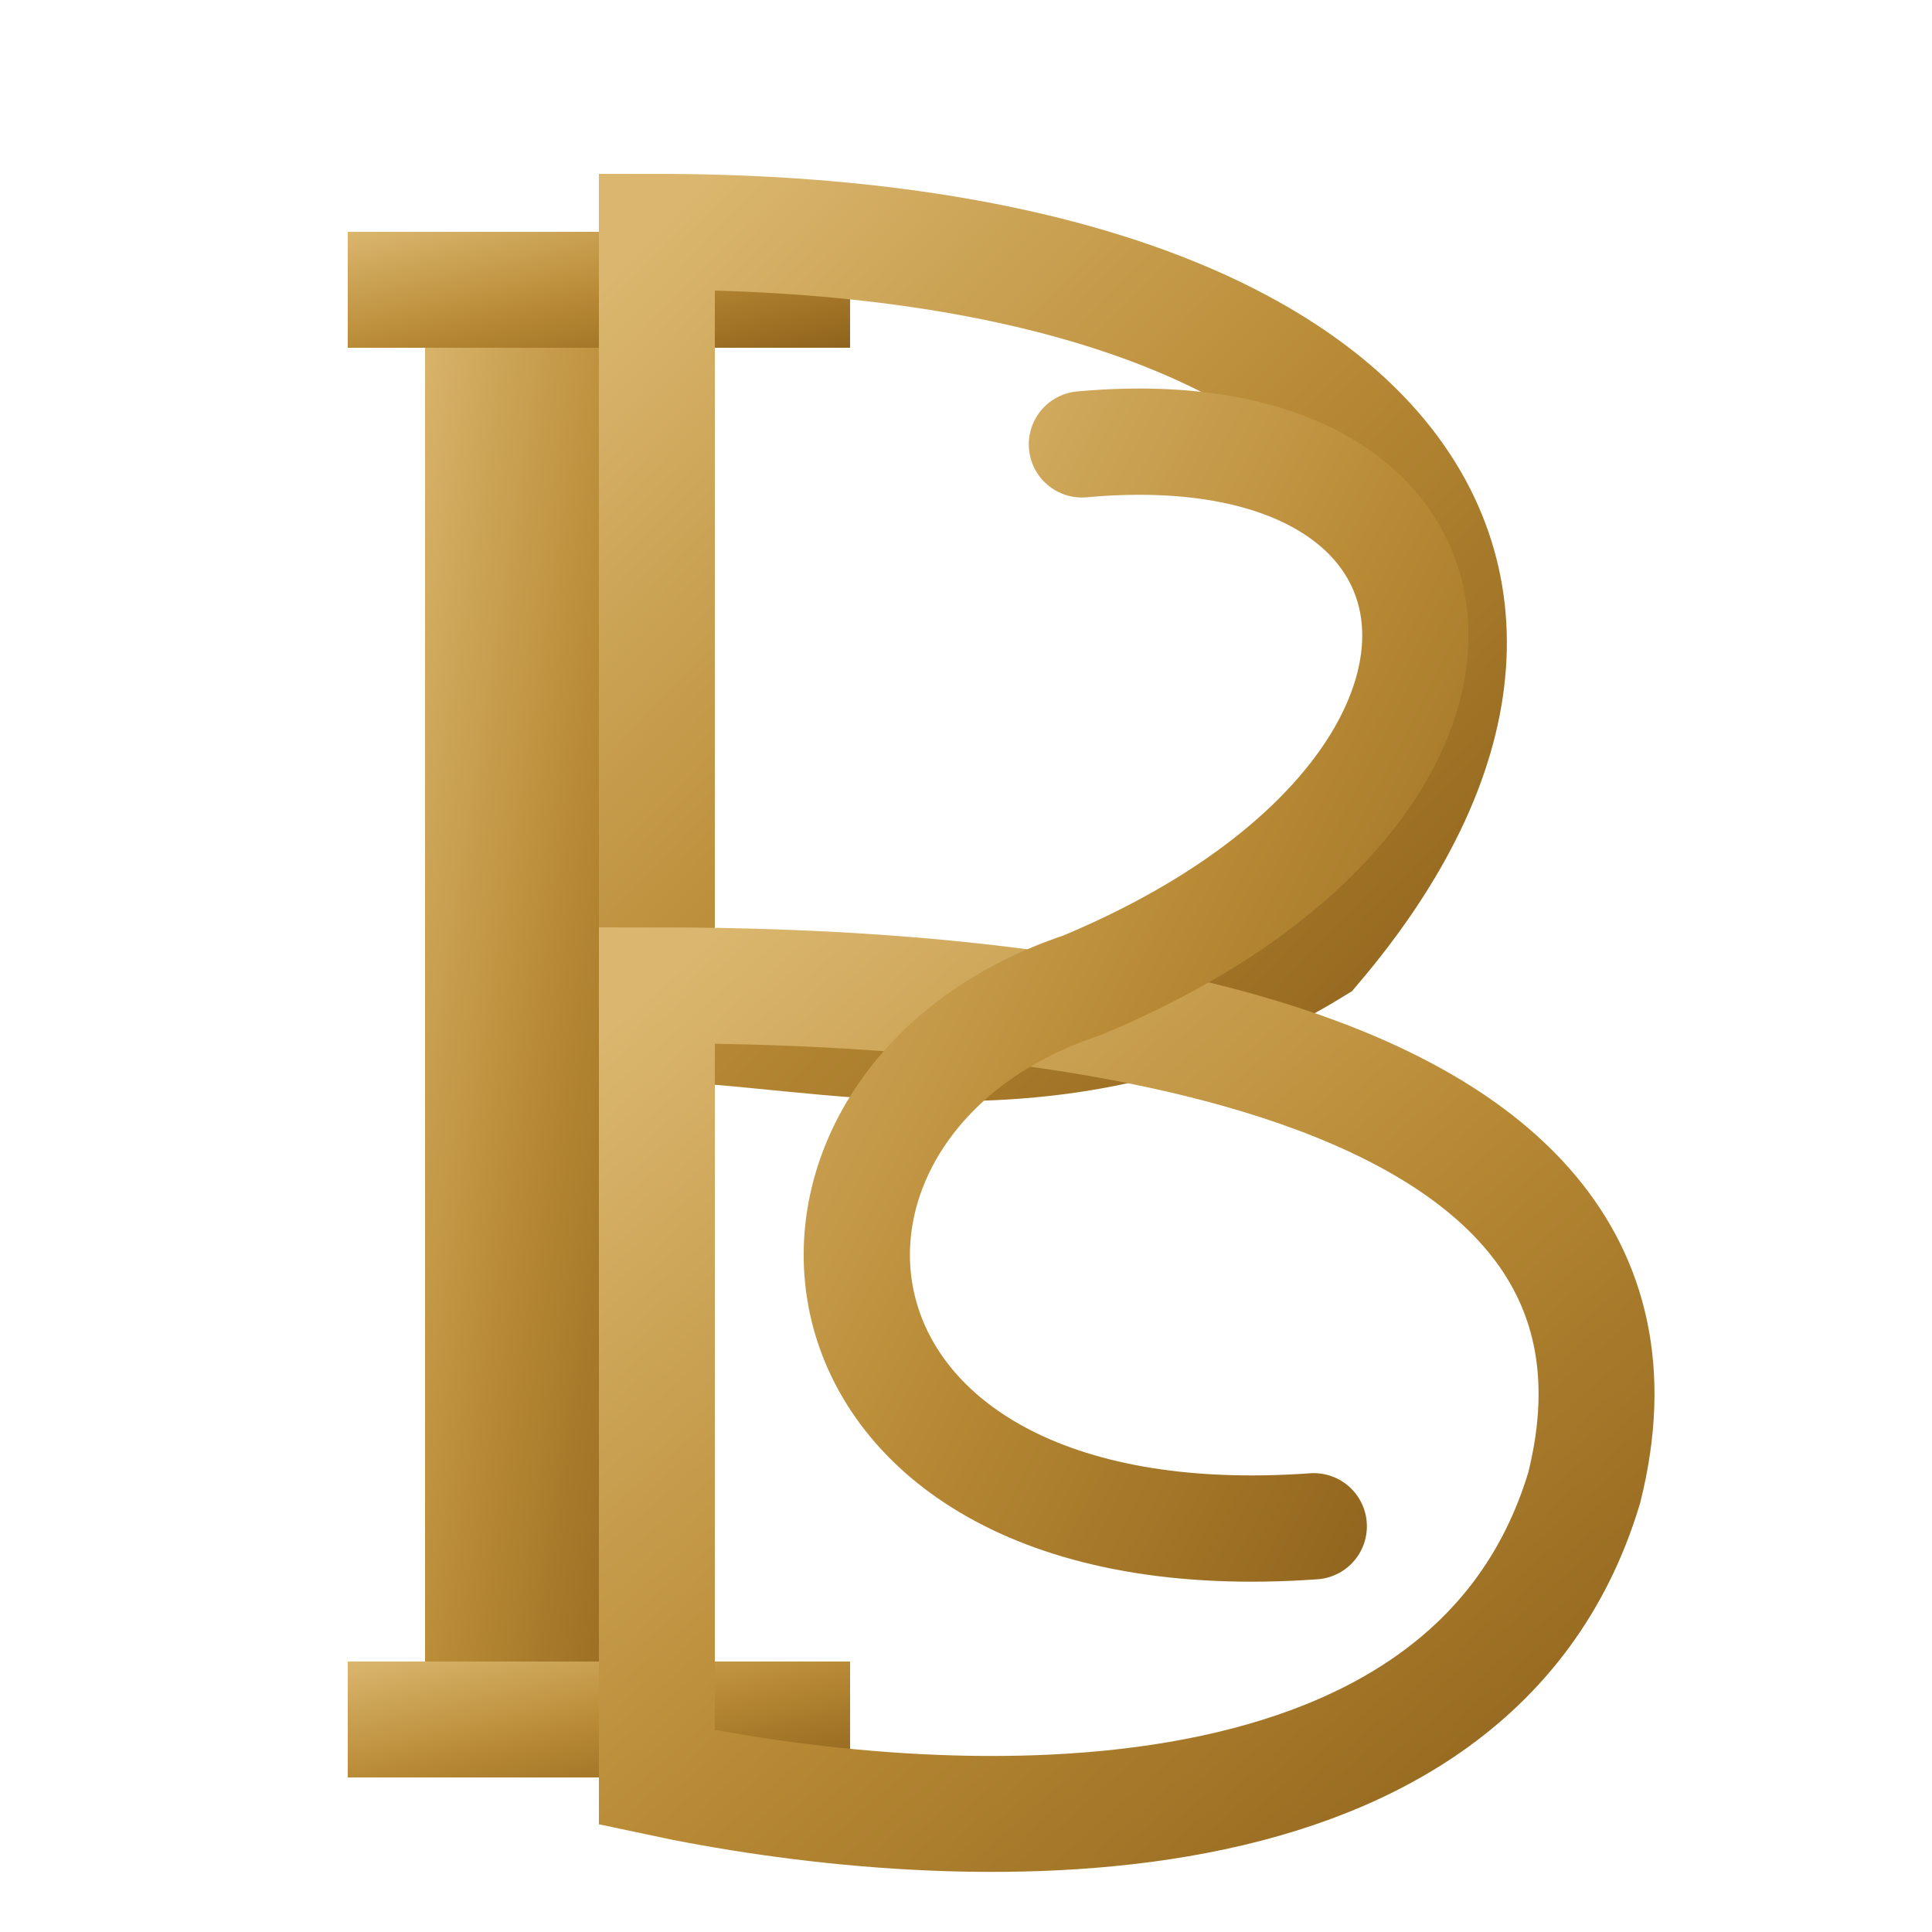
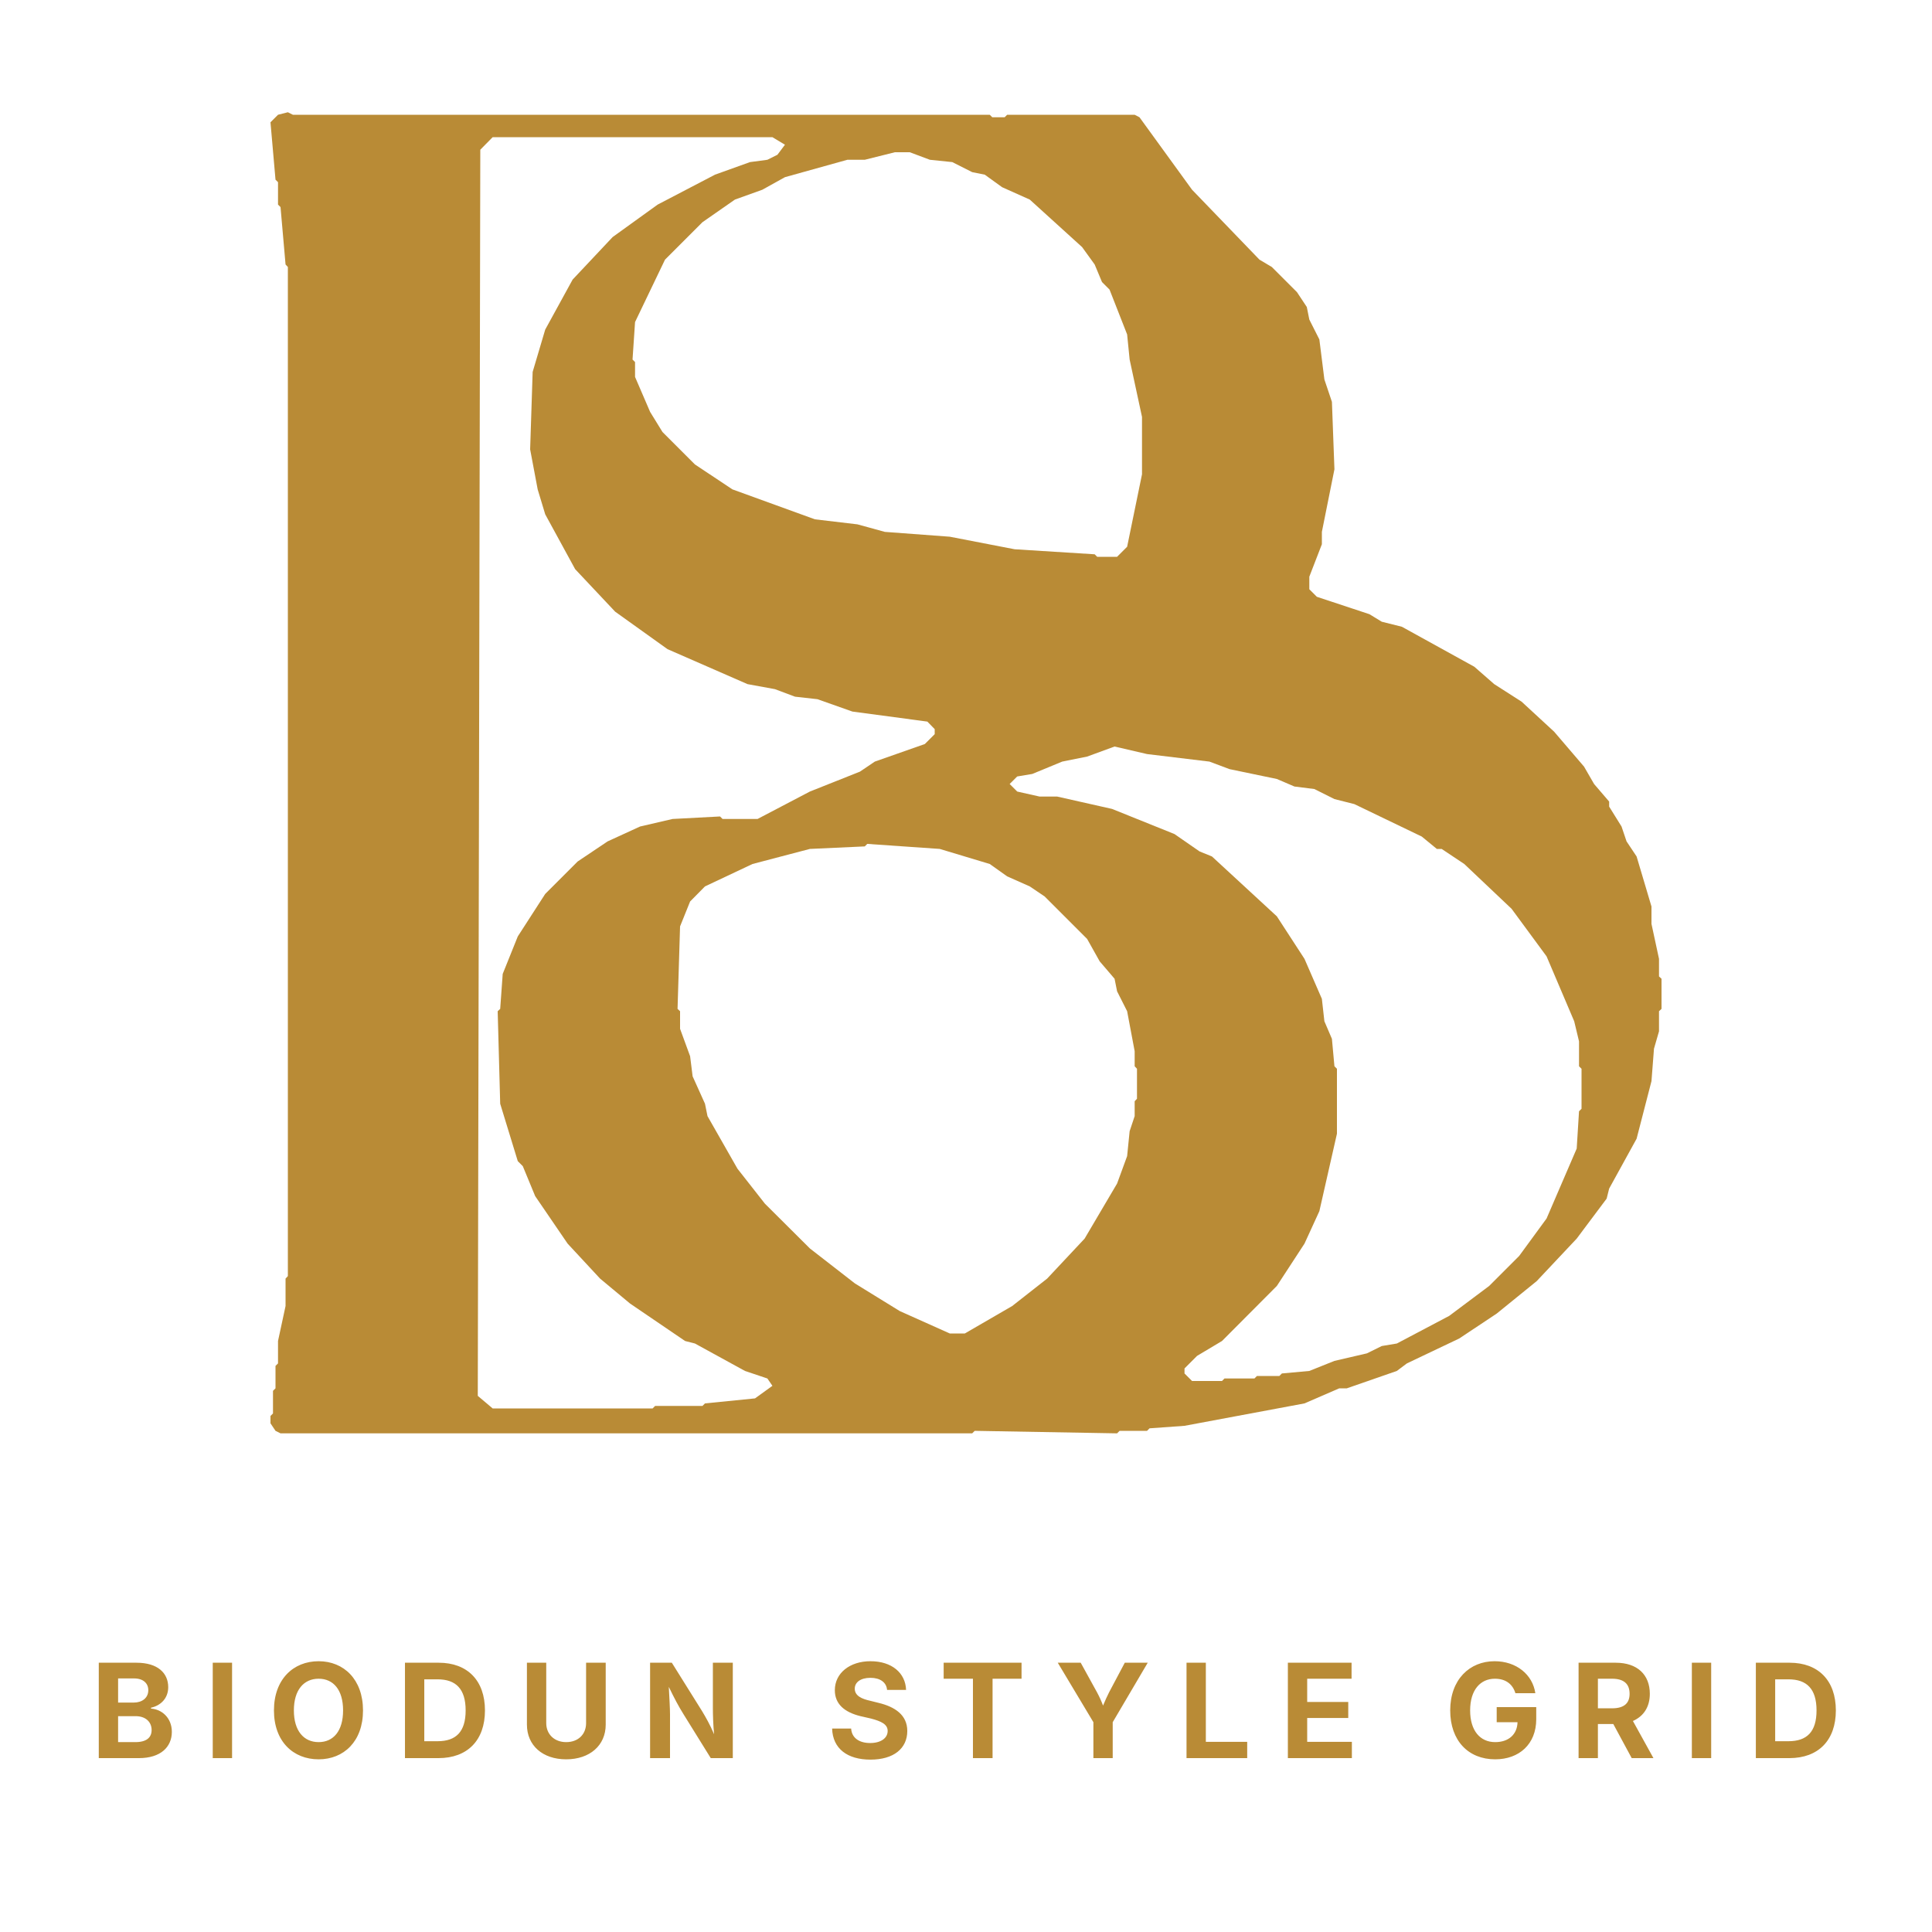
<svg xmlns="http://www.w3.org/2000/svg" viewBox="0 0 100 100" width="100%" height="100%">
-   <defs>
-     <linearGradient id="bsgGoldSymbol" x1="0%" y1="0%" x2="100%" y2="100%">
-       <stop offset="0%" stop-color="#DAB66E" />
-       <stop offset="50%" stop-color="#B98B36" />
-       <stop offset="100%" stop-color="#8F631C" />
-     </linearGradient>
-   </defs>
-   <g transform="translate(10, 7)">
-     <path d="M 12 5 L 24 5 L 24 85 L 12 85 Z" fill="url(#bsgGoldSymbol)" />
-     <path d="M 8 5 L 34 5 L 34 11 L 8 11 Z" fill="url(#bsgGoldSymbol)" />
-     <path d="M 8 79 L 34 79 L 34 85 L 8 85 Z" fill="url(#bsgGoldSymbol)" />
-     <path d="M 24 5 C 60 5, 75 22, 58 42 C 45 50, 32 46, 24 46 Z" fill="none" stroke="url(#bsgGoldSymbol)" stroke-width="6" />
-     <path d="M 24 44 C 40 44, 78 46, 72 70 C 66 90, 38 88, 24 85 Z" fill="none" stroke="url(#bsgGoldSymbol)" stroke-width="6" />
-     <path d="M 46 16 C 68 14, 70 34, 46 44 C 28 50, 30 74, 58 72" fill="none" stroke="url(#bsgGoldSymbol)" stroke-width="5.5" stroke-linecap="round" />
-   </g>
+   <path d="M 14.00 6.33 L 14.26 9.30 L 14.39 9.43 L 14.39 10.59 L 14.52 10.72 L 14.78 13.69 L 14.90 13.82 L 14.90 66.05 L 14.78 66.18 L 14.78 67.60 L 14.39 69.41 L 14.39 70.57 L 14.26 70.70 L 14.26 71.86 L 14.13 71.99 L 14.13 73.16 L 14.00 73.29 L 14.00 73.67 L 14.26 74.06 L 14.52 74.19 L 50.32 74.19 L 50.45 74.06 L 57.82 74.19 L 57.95 74.06 L 59.37 74.06 L 59.50 73.93 L 61.31 73.80 L 67.52 72.64 L 69.32 71.86 L 69.71 71.86 L 72.30 70.96 L 72.82 70.57 L 75.53 69.28 L 77.47 67.99 L 79.54 66.31 L 81.61 64.11 L 83.16 62.04 L 83.29 61.52 L 84.71 58.94 L 85.48 55.96 L 85.61 54.28 L 85.87 53.38 L 85.87 52.34 L 86.00 52.22 L 86.00 50.66 L 85.87 50.54 L 85.87 49.63 L 85.48 47.82 L 85.48 46.92 L 84.71 44.33 L 84.19 43.55 L 83.93 42.78 L 83.29 41.75 L 83.29 41.49 L 82.51 40.58 L 81.99 39.68 L 80.44 37.87 L 78.76 36.32 L 77.34 35.41 L 76.31 34.51 L 72.56 32.44 L 71.52 32.18 L 70.88 31.79 L 68.16 30.89 L 67.77 30.50 L 67.77 29.85 L 68.42 28.17 L 68.42 27.53 L 69.07 24.29 L 68.94 20.80 L 68.55 19.64 L 68.29 17.57 L 67.77 16.54 L 67.64 15.89 L 67.13 15.12 L 65.83 13.82 L 65.19 13.44 L 61.70 9.82 L 58.98 6.07 L 58.73 5.94 L 52.13 5.94 L 52.00 6.07 L 51.36 6.07 L 51.23 5.94 L 15.16 5.94 L 14.90 5.81 L 14.39 5.94 Z M 36.49 45.88 L 38.95 44.72 L 41.92 43.94 L 44.76 43.81 L 44.89 43.68 L 48.64 43.94 L 51.23 44.72 L 52.13 45.36 L 53.30 45.88 L 54.07 46.40 L 56.27 48.60 L 56.92 49.76 L 57.69 50.66 L 57.82 51.31 L 58.34 52.34 L 58.73 54.41 L 58.73 55.19 L 58.85 55.32 L 58.85 56.87 L 58.73 57.00 L 58.73 57.77 L 58.47 58.55 L 58.34 59.84 L 57.82 61.26 L 56.14 64.11 L 54.20 66.18 L 52.39 67.60 L 49.94 69.02 L 49.16 69.02 L 46.57 67.86 L 44.25 66.43 L 41.92 64.62 L 39.59 62.30 L 38.17 60.49 L 36.62 57.77 L 36.49 57.13 L 35.85 55.71 L 35.72 54.67 L 35.20 53.25 L 35.20 52.34 L 35.07 52.22 L 35.20 47.95 L 35.72 46.66 Z M 52.65 40.19 L 53.43 40.06 L 54.98 39.42 L 56.27 39.16 L 57.69 38.64 L 59.37 39.03 L 62.60 39.42 L 63.64 39.81 L 66.09 40.32 L 67.00 40.71 L 68.03 40.84 L 69.07 41.36 L 70.10 41.62 L 73.59 43.30 L 74.37 43.94 L 74.62 43.94 L 75.79 44.72 L 78.24 47.04 L 80.05 49.50 L 81.48 52.86 L 81.73 53.90 L 81.73 55.19 L 81.86 55.32 L 81.86 57.39 L 81.73 57.52 L 81.61 59.45 L 80.05 63.07 L 78.63 65.01 L 77.08 66.56 L 75.01 68.11 L 72.30 69.54 L 71.52 69.67 L 70.75 70.05 L 69.07 70.44 L 67.77 70.96 L 66.35 71.09 L 66.22 71.22 L 65.06 71.22 L 64.93 71.35 L 63.38 71.35 L 63.25 71.48 L 61.70 71.48 L 61.31 71.09 L 61.31 70.83 L 61.96 70.18 L 63.25 69.41 L 66.09 66.56 L 67.52 64.37 L 68.29 62.69 L 69.20 58.68 L 69.20 55.32 L 69.07 55.19 L 68.94 53.77 L 68.55 52.86 L 68.42 51.70 L 67.52 49.63 L 66.09 47.43 L 62.73 44.33 L 62.09 44.07 L 60.79 43.17 L 57.56 41.87 L 54.72 41.23 L 53.81 41.23 L 52.65 40.97 L 52.26 40.58 Z M 34.42 13.44 L 36.36 11.50 L 38.04 10.33 L 39.46 9.82 L 40.63 9.17 L 43.86 8.27 L 44.76 8.27 L 46.32 7.88 L 47.09 7.88 L 48.13 8.27 L 49.29 8.39 L 50.32 8.91 L 50.97 9.04 L 51.87 9.69 L 53.30 10.33 L 56.01 12.79 L 56.66 13.69 L 57.04 14.60 L 57.43 14.99 L 58.34 17.31 L 58.47 18.61 L 59.11 21.58 L 59.11 24.55 L 58.34 28.30 L 57.82 28.82 L 56.79 28.82 L 56.66 28.69 L 52.52 28.43 L 49.16 27.78 L 45.80 27.53 L 44.38 27.14 L 42.18 26.88 L 37.91 25.33 L 35.97 24.04 L 34.29 22.36 L 33.65 21.32 L 32.87 19.51 L 32.87 18.74 L 32.74 18.61 L 32.87 16.67 Z M 25.50 7.10 L 39.98 7.10 L 40.63 7.49 L 40.24 8.01 L 39.72 8.27 L 38.82 8.39 L 37.01 9.04 L 34.04 10.59 L 31.71 12.27 L 29.64 14.47 L 28.22 17.06 L 27.57 19.25 L 27.44 23.26 L 27.83 25.33 L 28.22 26.62 L 29.77 29.46 L 31.84 31.66 L 34.55 33.60 L 38.69 35.41 L 40.11 35.67 L 41.15 36.06 L 42.31 36.19 L 44.12 36.83 L 48.00 37.35 L 48.38 37.74 L 48.38 38.00 L 47.87 38.51 L 45.28 39.42 L 44.51 39.94 L 41.92 40.97 L 39.21 42.39 L 37.40 42.39 L 37.27 42.26 L 34.81 42.39 L 33.13 42.78 L 31.45 43.55 L 29.90 44.59 L 28.22 46.27 L 26.80 48.47 L 26.02 50.41 L 25.89 52.22 L 25.76 52.34 L 25.89 57.13 L 26.80 60.10 L 27.06 60.36 L 27.70 61.91 L 29.38 64.37 L 31.06 66.18 L 32.61 67.47 L 35.46 69.41 L 35.97 69.54 L 38.56 70.96 L 39.72 71.35 L 39.98 71.73 L 39.08 72.38 L 36.49 72.64 L 36.36 72.77 L 33.91 72.77 L 33.78 72.90 L 25.50 72.90 L 24.73 72.25 L 24.86 7.75 Z" fill="#B98B36" fill-rule="evenodd" />
+   <text x="50" y="91" font-family="'Plus Jakarta Sans', 'Inter', 'Montserrat', -apple-system, sans-serif" font-weight="700" font-size="6.8" letter-spacing="1.4" text-anchor="middle" fill="#B98B36">BIODUN STYLE GRID</text>
</svg>
